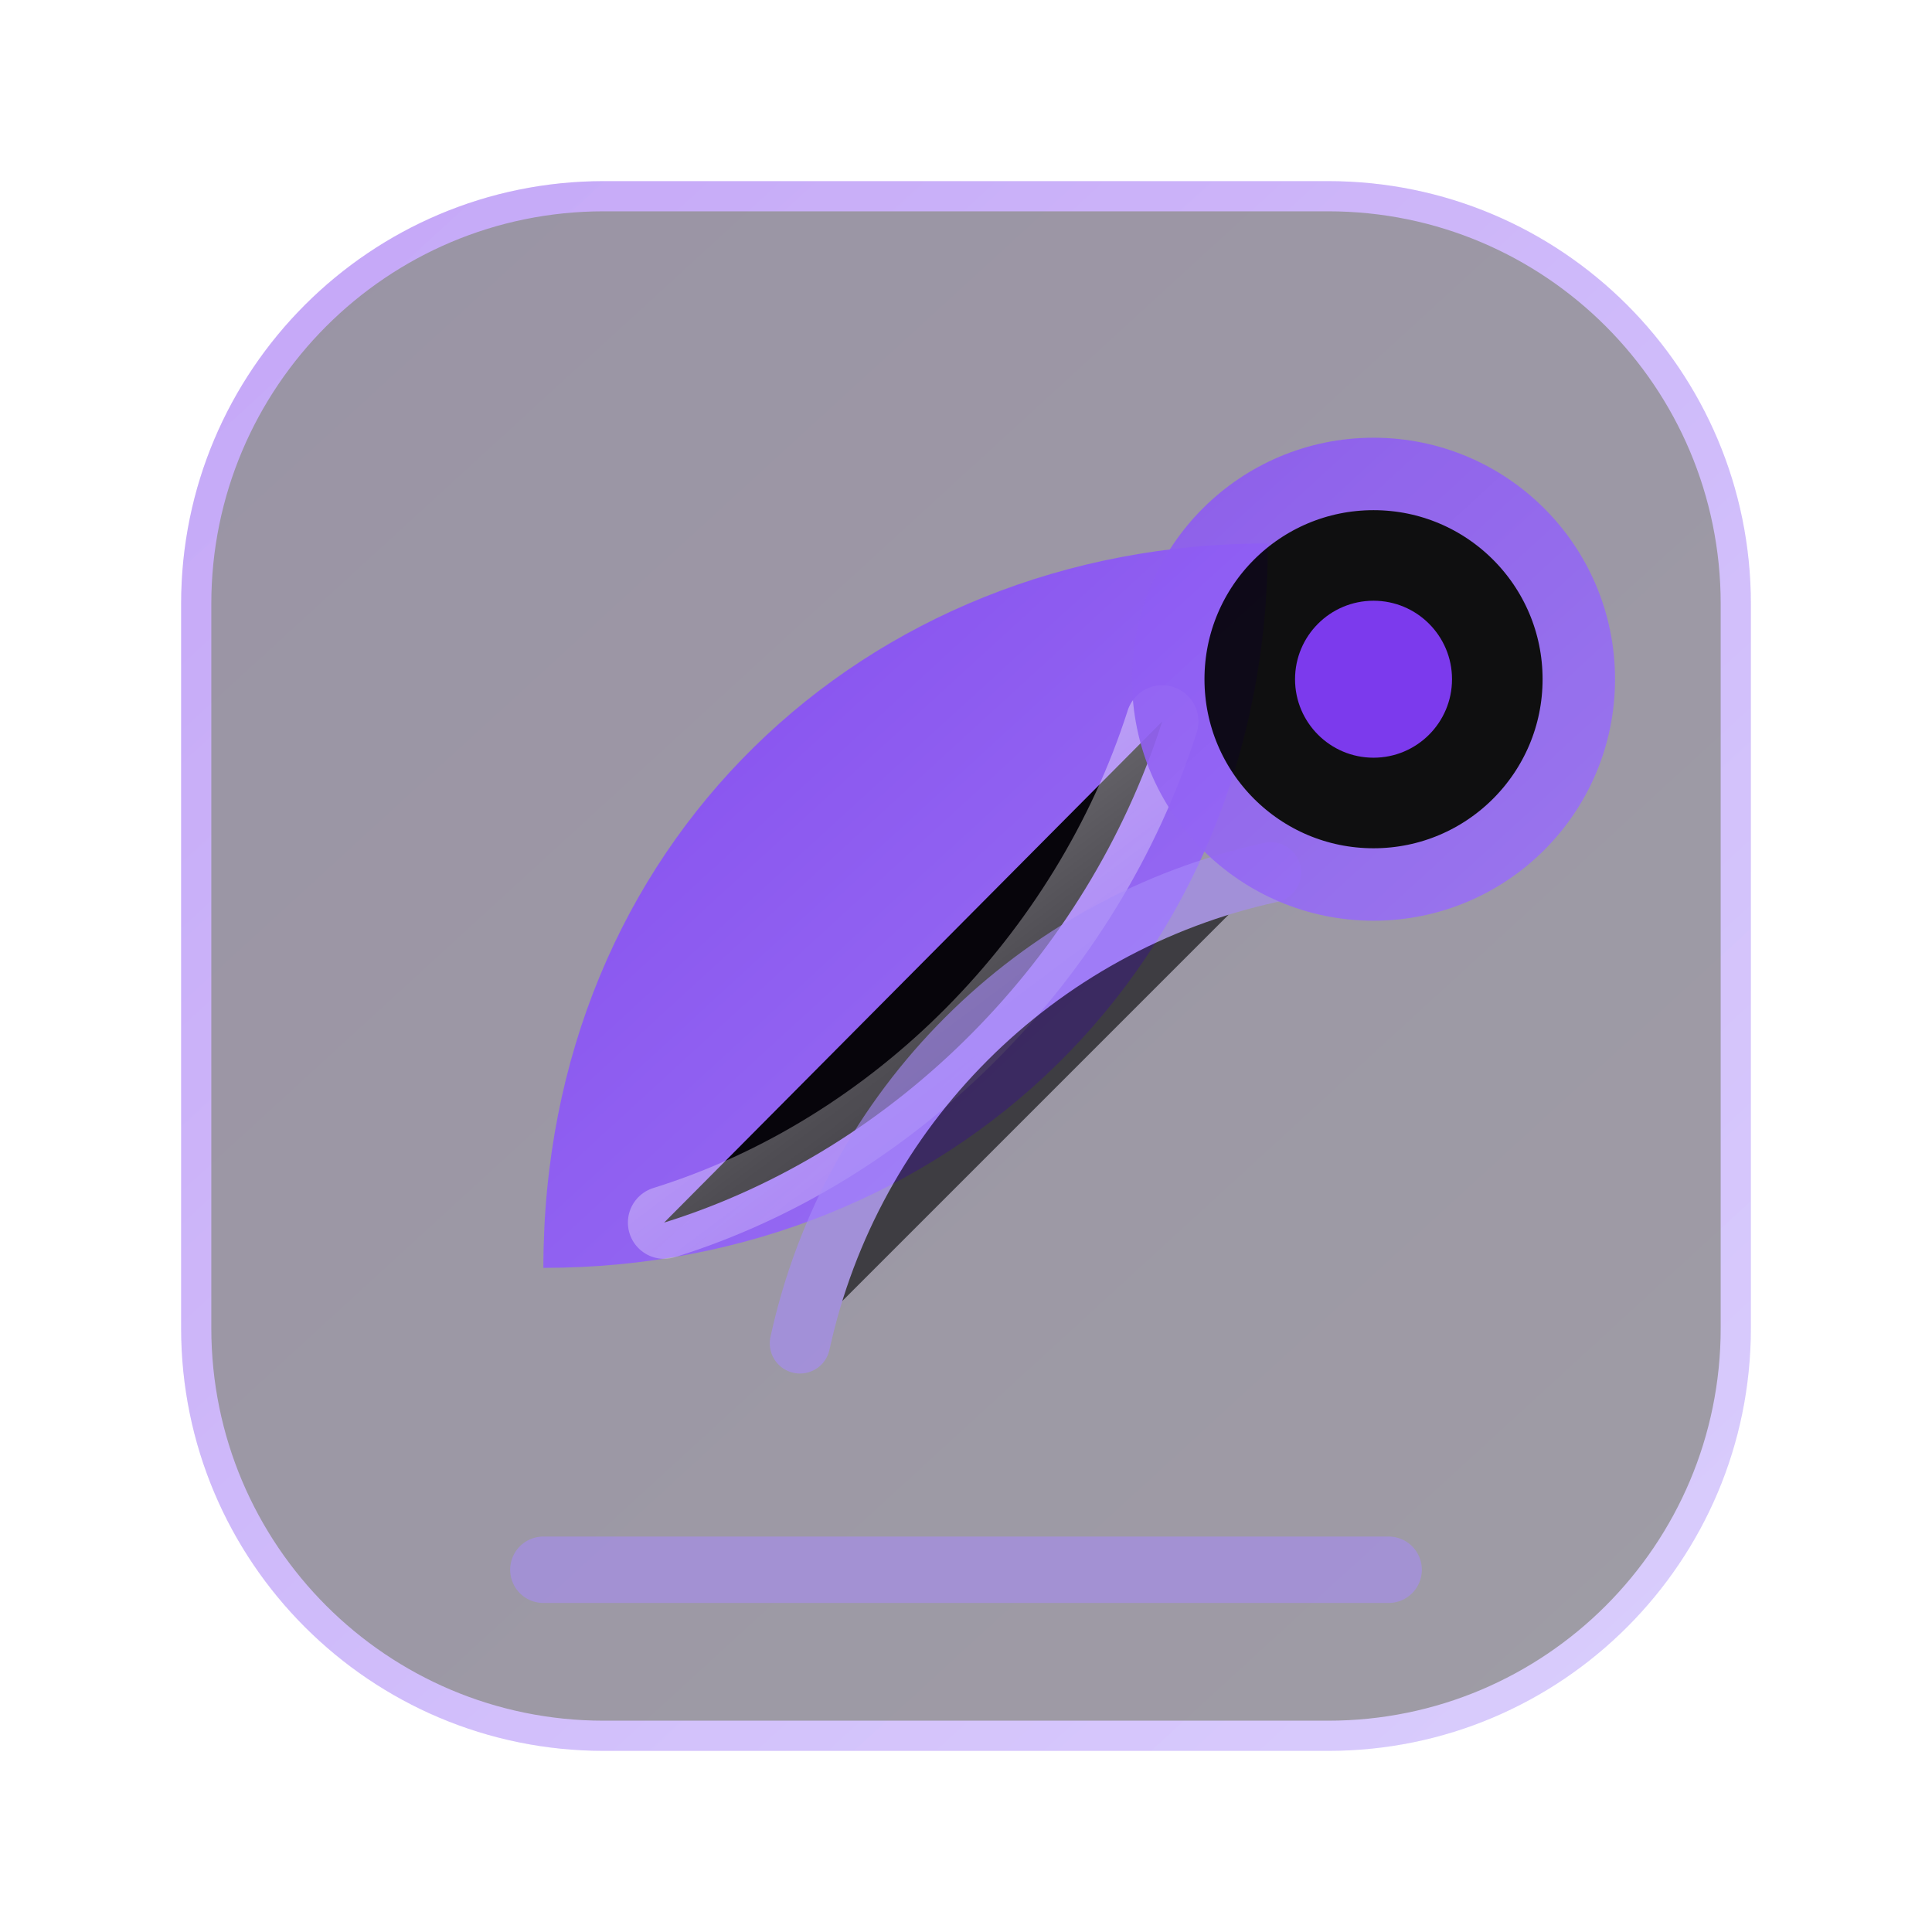
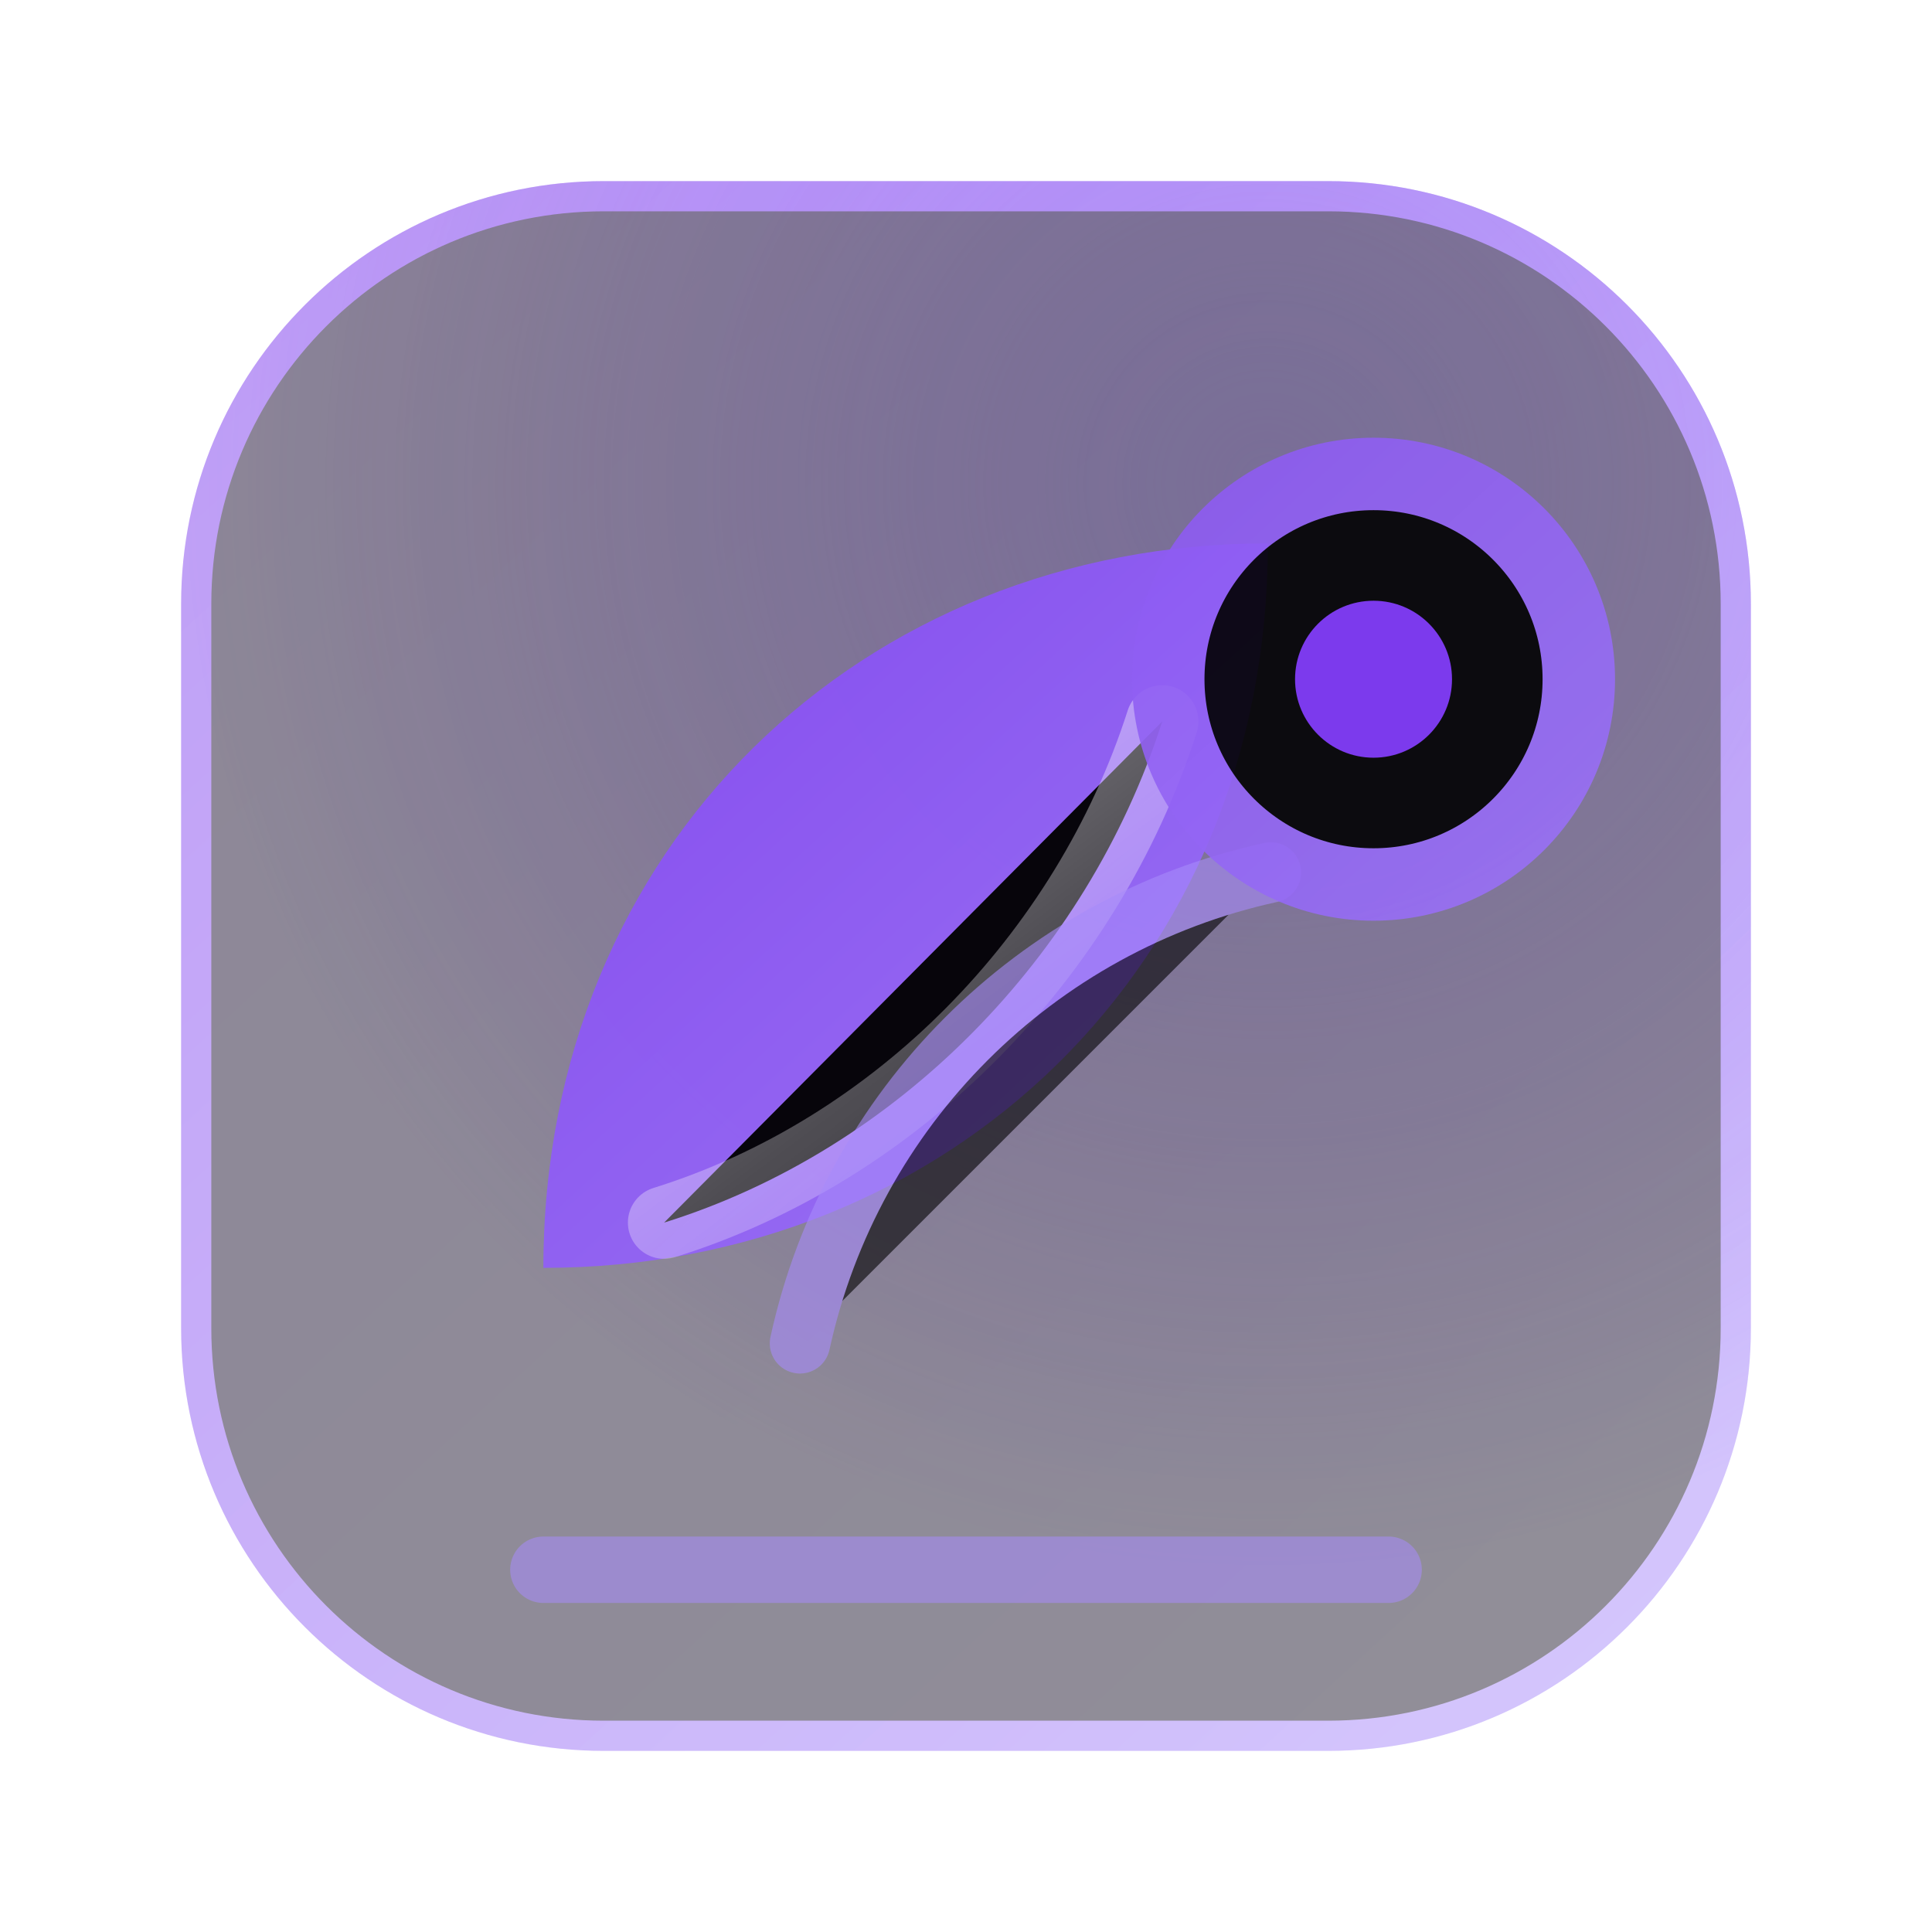
<svg xmlns="http://www.w3.org/2000/svg" viewBox="0 0 64 64" role="img" aria-label="MillFlow AI icon">
  <defs>
    <linearGradient id="rm-grad" x1="10" y1="8" x2="54" y2="56" gradientUnits="userSpaceOnUse">
      <stop stop-color="#7C3AED" />
      <stop offset="1" stop-color="#A78BFA" />
    </linearGradient>
    <linearGradient id="rm-sheen" x1="20" y1="10" x2="44" y2="42" gradientUnits="userSpaceOnUse">
      <stop stop-color="#FFFFFF" stop-opacity="0.85" />
      <stop offset="1" stop-color="#FFFFFF" stop-opacity="0" />
    </linearGradient>
+     <radialGradient id="rm-glow" cx="0" cy="0" r="1" gradientUnits="userSpaceOnUse" gradientTransform="translate(42 16) rotate(135) scale(36 36)">
+       <stop stop-color="#A78BFA" stop-opacity="0.55" />
+       <stop offset="1" stop-color="#7C3AED" stop-opacity="0" />
+     </radialGradient>
  </defs>
-   <rect x="6" y="6" width="52" height="52" rx="14" fill="url(#rm-grad)" opacity="0.14" />
-   <rect x="6.5" y="6.5" width="51" height="51" rx="13.5" stroke="url(#rm-grad)" opacity="0.35" />
+   <rect x="6" y="6" width="52" height="52" rx="14" fill="url(#rm-grad)" opacity="0.16" />
+   <rect x="6" y="6" width="52" height="52" rx="14" fill="url(#rm-glow)" opacity="0.9" />
+   <rect x="6.5" y="6.5" width="51" height="51" rx="13.5" stroke="url(#rm-grad)" opacity="0.4" />
  <path d="M18 42C18 28 28.6 18 42 18c0 14-10.6 24-24 24Z" fill="url(#rm-grad)" opacity="0.98" />
  <path d="M22 40.5c7.7-2.4 14-8.8 16.5-16.6" stroke="url(#rm-sheen)" stroke-width="2.4" stroke-linecap="round" opacity="0.95" />
  <path d="M26.5 44.5c1.7-7.8 7.8-13.9 15.6-15.6" stroke="#A78BFA" stroke-width="2" stroke-linecap="round" opacity="0.6" />
  <circle cx="45.5" cy="22.5" r="6.8" stroke="url(#rm-grad)" stroke-width="2.4" opacity="0.9" />
  <circle cx="45.5" cy="22.5" r="2.6" fill="#7C3AED" />
  <path d="M18 52h28" stroke="#A78BFA" stroke-width="2.2" stroke-linecap="round" opacity="0.55" />
</svg>
